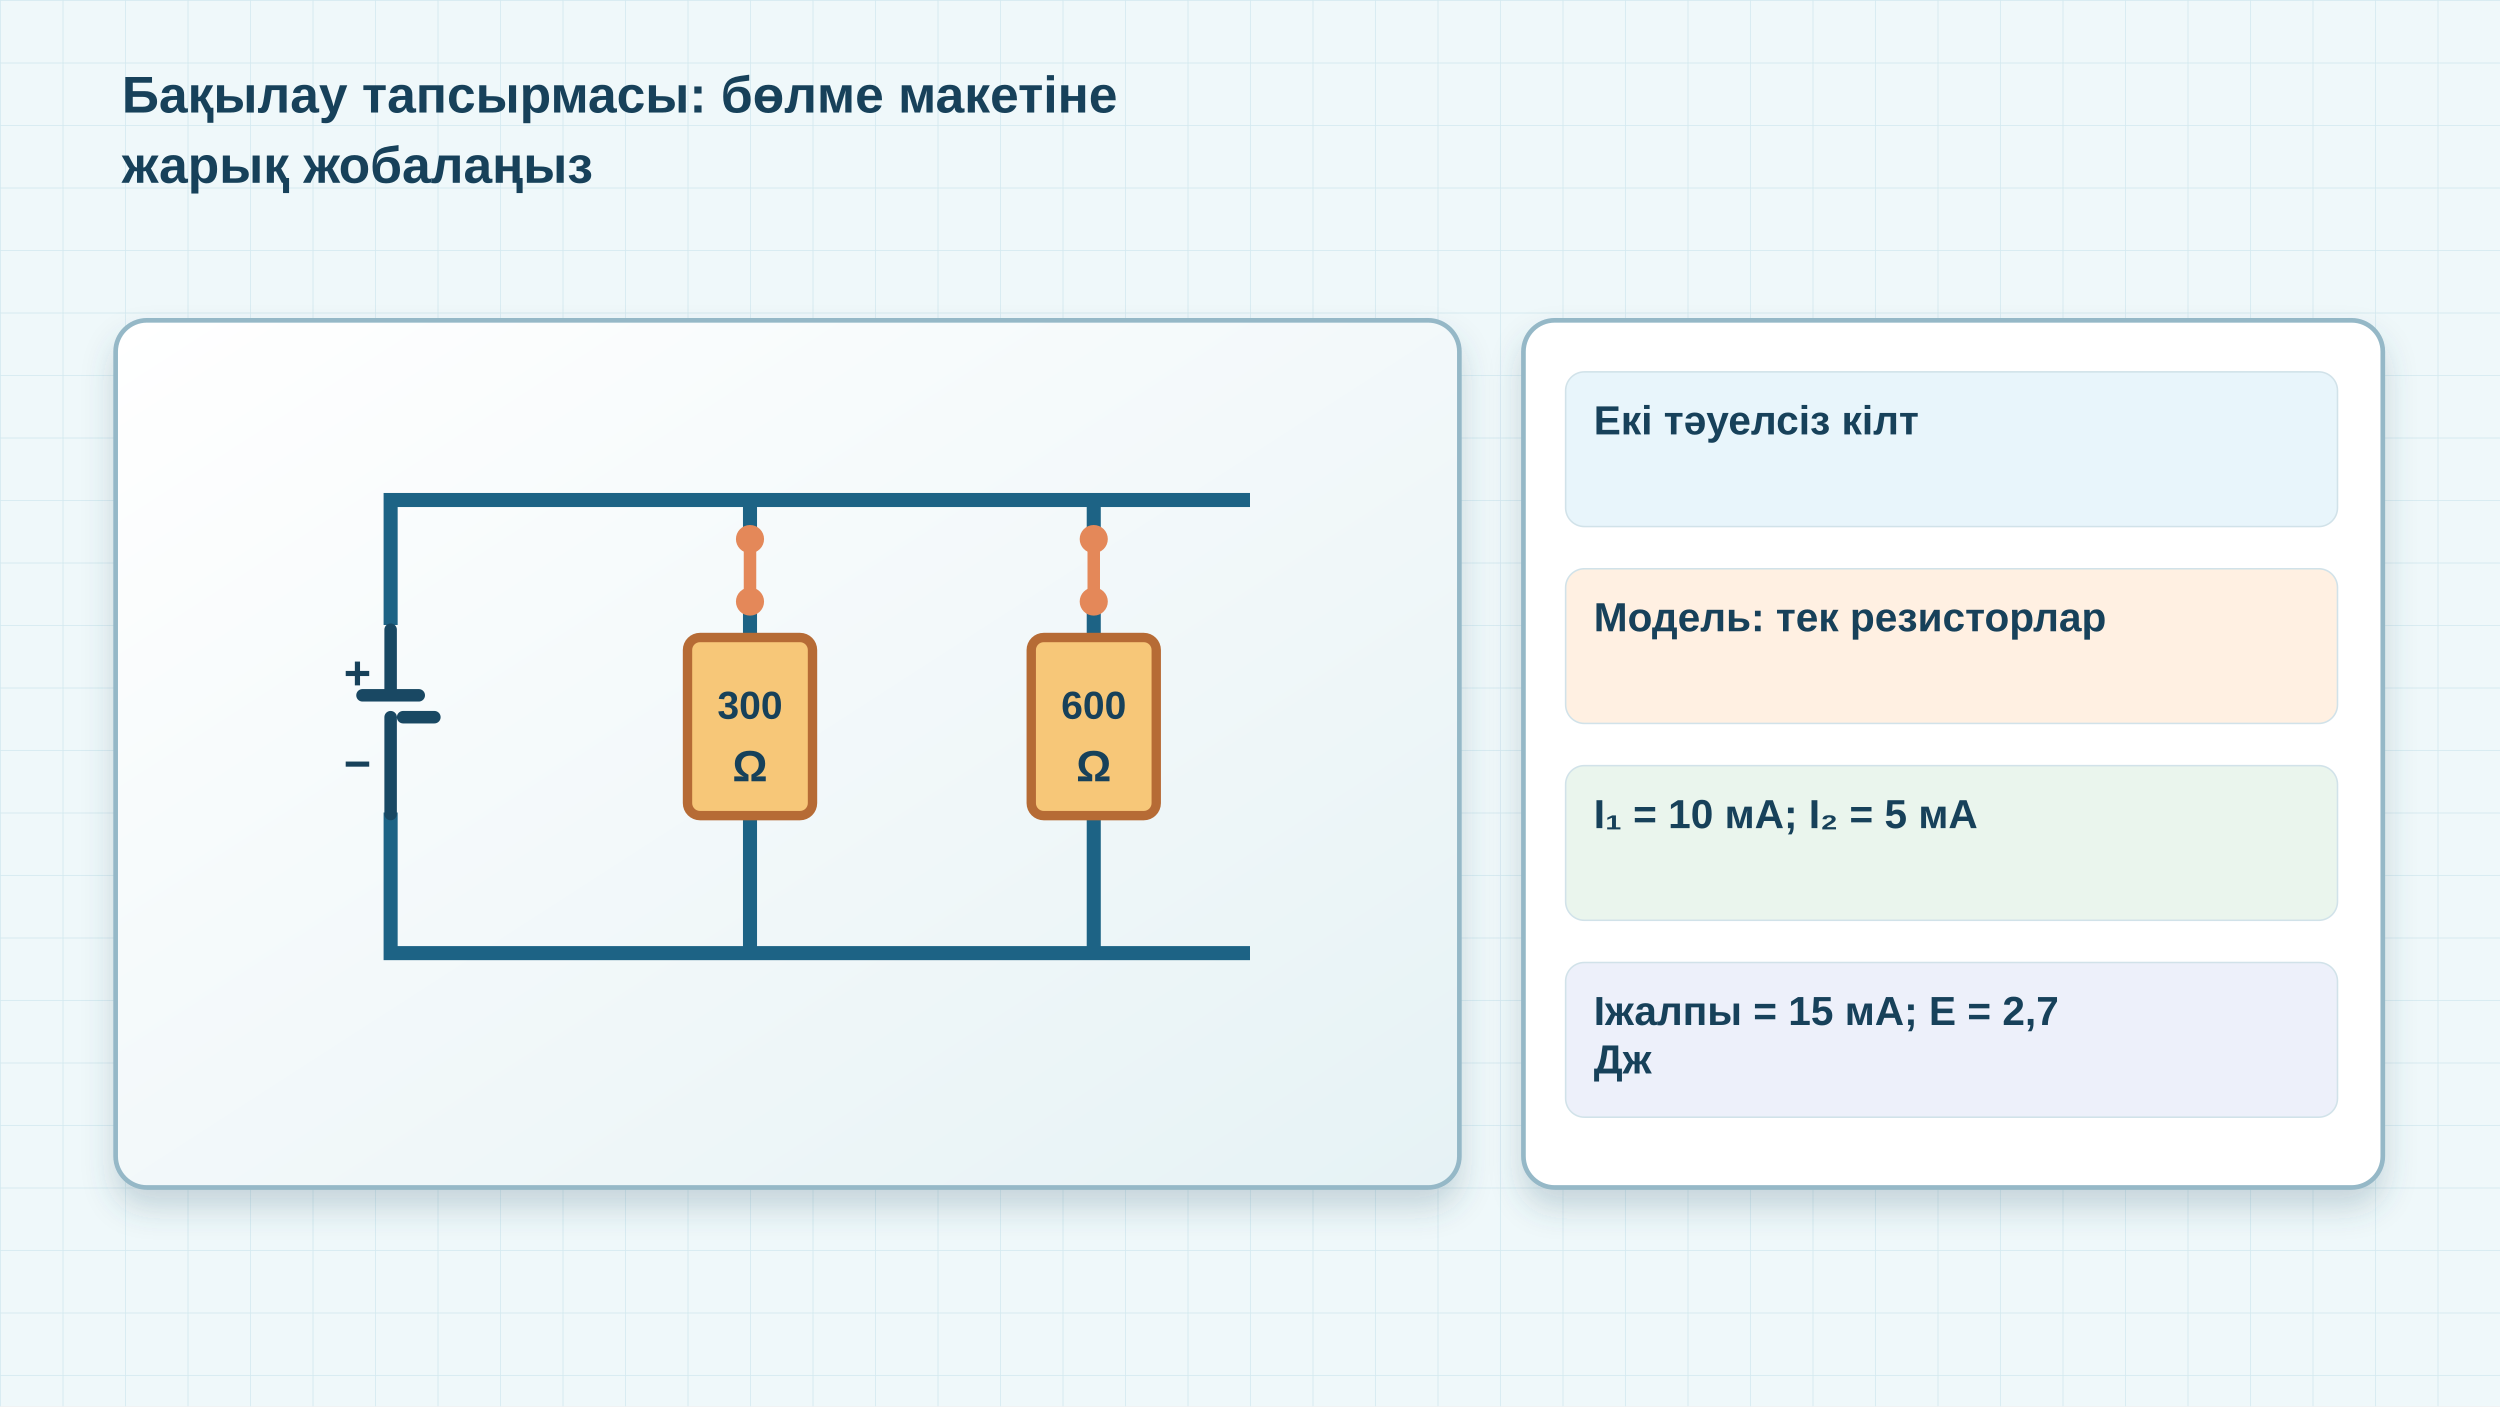
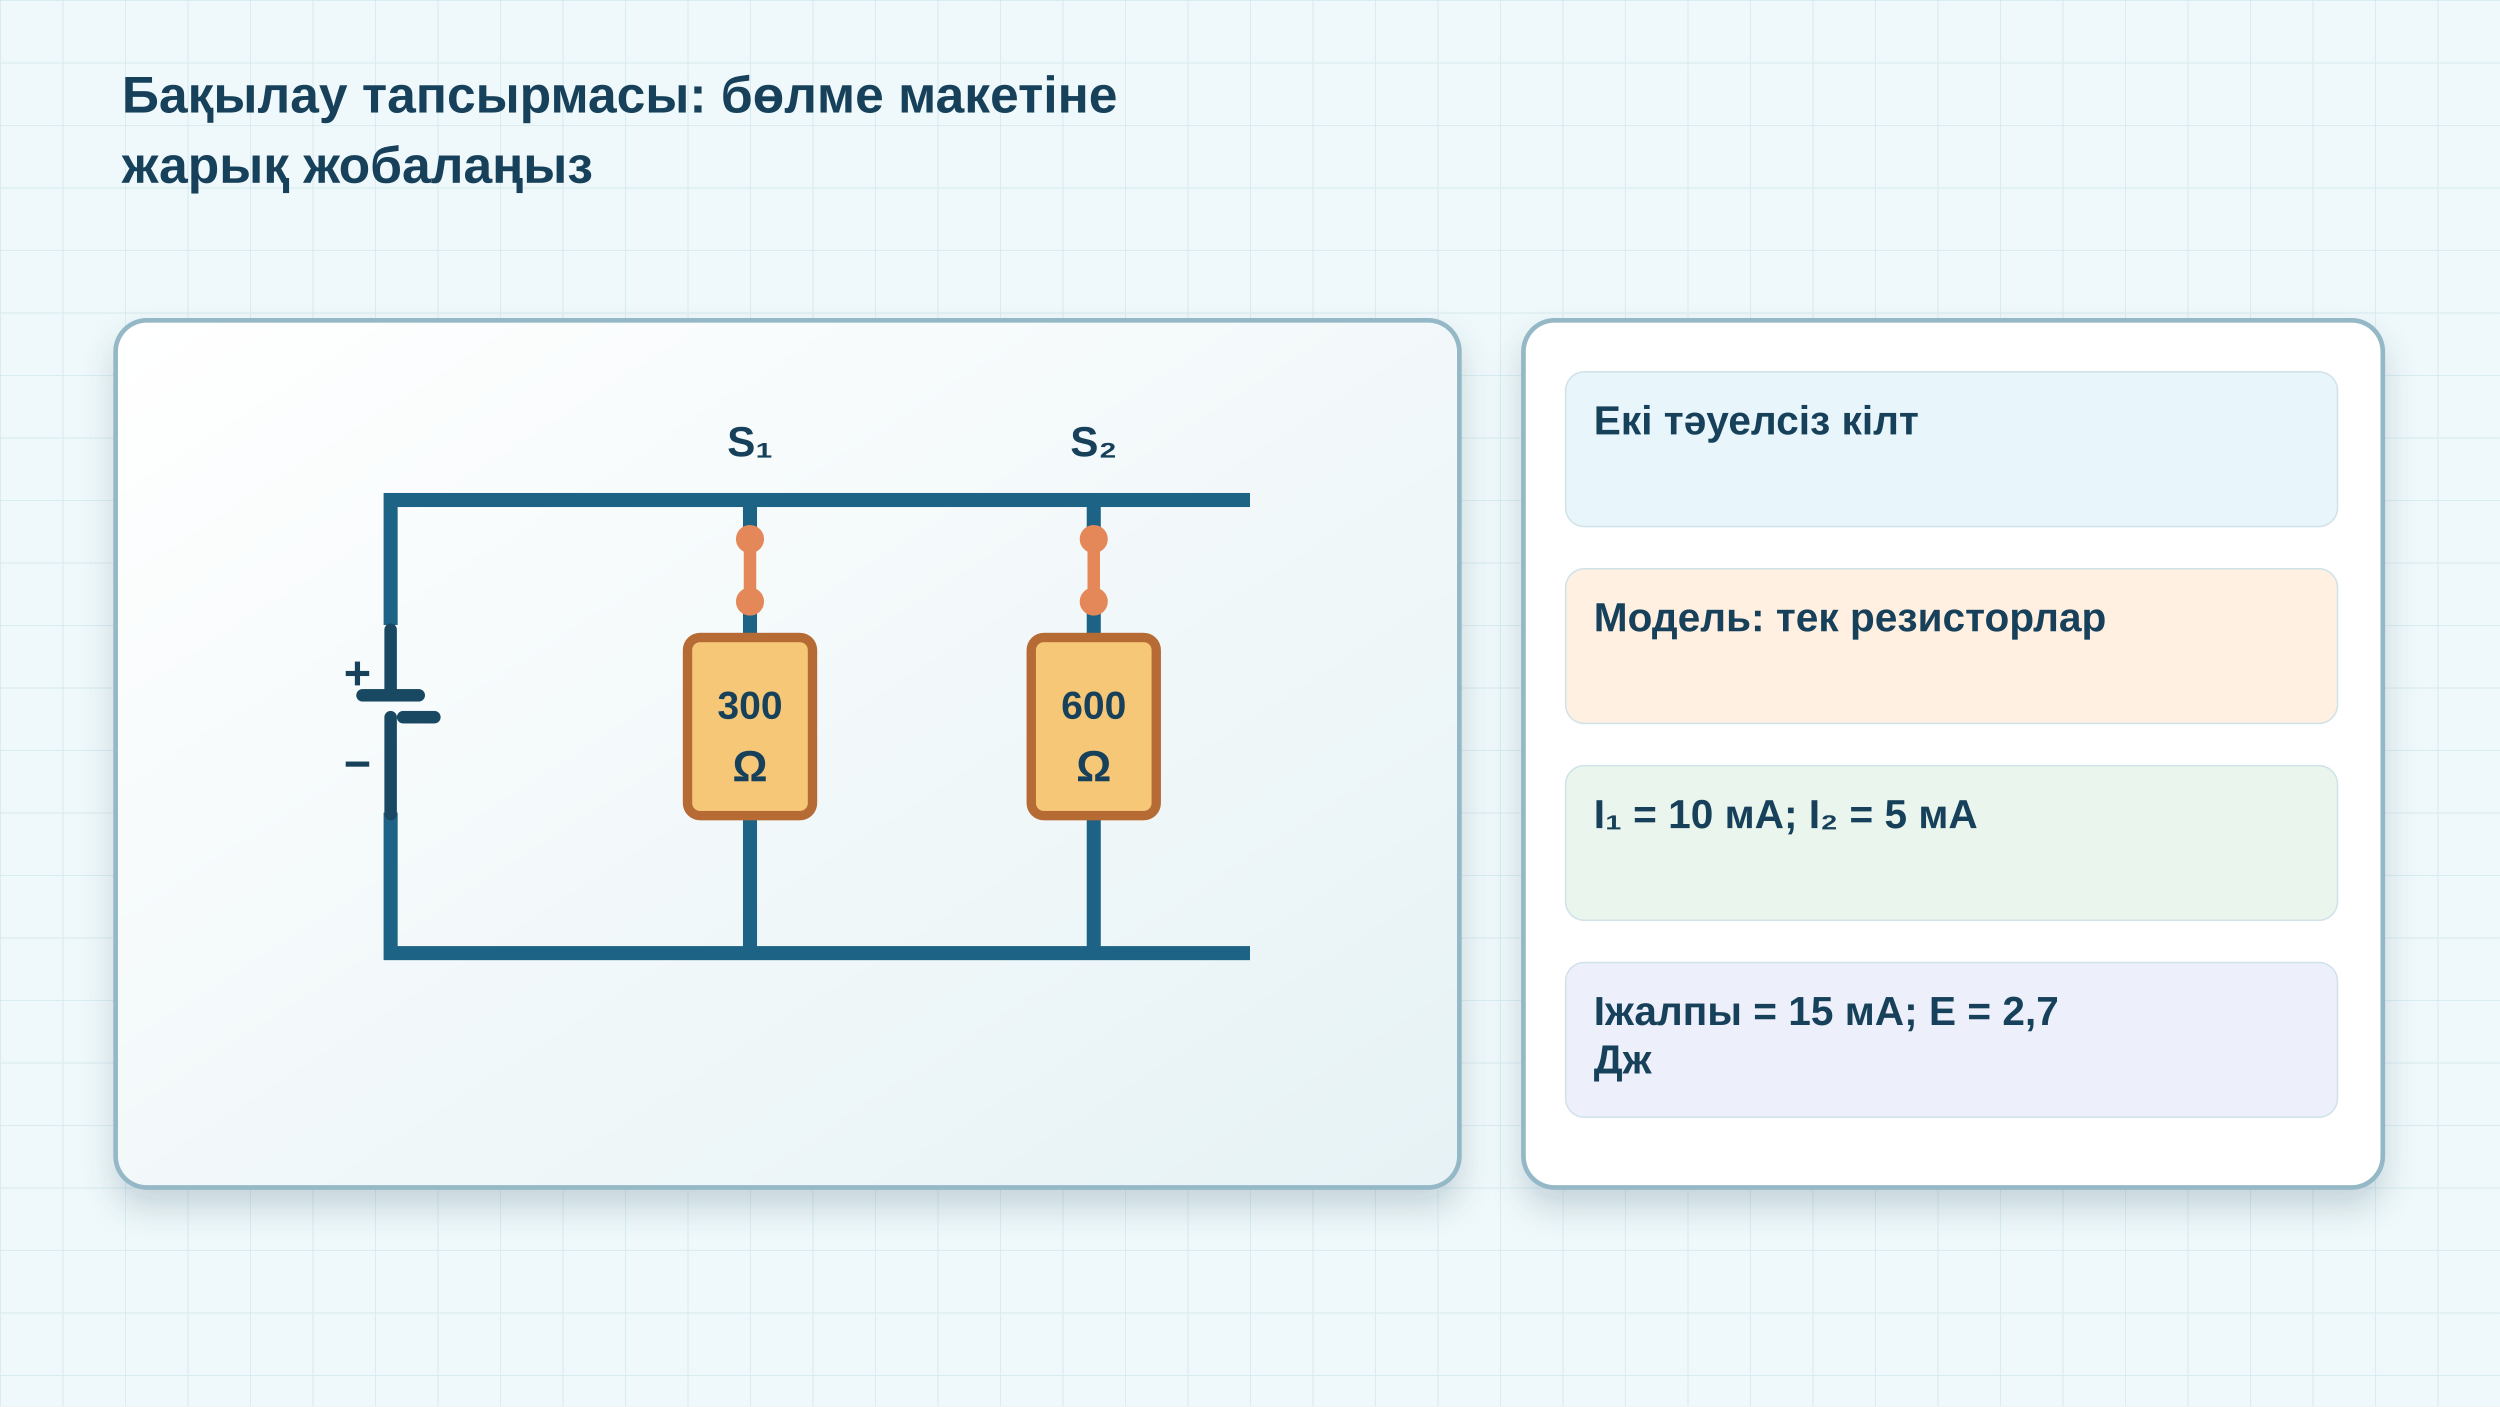
<svg xmlns="http://www.w3.org/2000/svg" width="1600" height="900" viewBox="0 0 1600 900" role="img" aria-labelledby="title desc">
  <defs>
    <pattern id="grid" width="40" height="40" patternUnits="userSpaceOnUse">
      <path d="M40 0H0V40" fill="none" stroke="#d3e9ef" />
    </pattern>
    <filter id="shadow" x="-20%" y="-20%" width="150%" height="160%">
      <feDropShadow dx="0" dy="12" stdDeviation="10" flood-color="#345d73" flood-opacity=".22" />
    </filter>
    <linearGradient id="panel" x2="1" y2="1">
      <stop stop-color="#fff" />
      <stop offset="1" stop-color="#e6f2f5" />
    </linearGradient>
  </defs>
  <rect width="1600" height="900" fill="#eff8fa" />
  <rect width="1600" height="900" fill="url(#grid)" />
  <rect x="74" y="205" width="860" height="555" rx="20" fill="url(#panel)" stroke="#95b8c7" stroke-width="3" filter="url(#shadow)" />
  <rect x="975" y="205" width="550" height="555" rx="20" fill="#fff" stroke="#95b8c7" stroke-width="3" filter="url(#shadow)" />
  <text x="78" y="72" text-anchor="start" font-family="Arial,sans-serif" font-size="33" font-weight="650" fill="#17415a">Бақылау тапсырмасы: бөлме макетіне</text>
  <text x="78" y="117" text-anchor="start" font-family="Arial,sans-serif" font-size="33" font-weight="650" fill="#17415a">жарық жобалаңыз</text>
  <path d="M250 400V320H800 M250 520V610H800 M480 320V345 M480 385V408 M700 320V345 M700 385V408 M480 522V610 M700 522V610" fill="none" stroke="#1d6385" stroke-width="9" />
  <path d="M250 403v42m-18 0h36m-10 14h20m-28 0v62" stroke="#194863" stroke-width="8" fill="none" stroke-linecap="round" />
  <text x="220" y="441" text-anchor="start" font-family="Arial,sans-serif" font-size="30" font-weight="650" fill="#17415a">+</text>
  <text x="220" y="499" text-anchor="start" font-family="Arial,sans-serif" font-size="30" font-weight="650" fill="#17415a">−</text>
  <rect x="440" y="408" width="80" height="114" rx="8" fill="#f7c778" stroke="#b66b35" stroke-width="6" />
  <rect x="660" y="408" width="80" height="114" rx="8" fill="#f7c778" stroke="#b66b35" stroke-width="6" />
  <text x="480" y="460" text-anchor="middle" font-family="Arial,sans-serif" font-size="25" font-weight="650" fill="#17415a">300</text>
  <text x="700" y="460" text-anchor="middle" font-family="Arial,sans-serif" font-size="25" font-weight="650" fill="#17415a">600</text>
  <text x="480" y="500" text-anchor="middle" font-family="Arial,sans-serif" font-size="28" font-weight="650" fill="#17415a">Ω</text>
  <text x="700" y="500" text-anchor="middle" font-family="Arial,sans-serif" font-size="28" font-weight="650" fill="#17415a">Ω</text>
  <path d="M480 345v40 M700 345v40" stroke="#e48859" stroke-width="8" />
  <circle cx="480" cy="345" r="9" fill="#e48859" />
  <circle cx="480" cy="385" r="9" fill="#e48859" />
  <circle cx="700" cy="345" r="9" fill="#e48859" />
  <circle cx="700" cy="385" r="9" fill="#e48859" />
+   <text x="480" y="292" text-anchor="middle" font-family="Arial,sans-serif" font-size="27" font-weight="650" fill="#17415a">S₁</text>
+   <text x="700" y="292" text-anchor="middle" font-family="Arial,sans-serif" font-size="27" font-weight="650" fill="#17415a">S₂</text>
  <rect x="1002" y="238" width="494" height="99" rx="12" fill="#e8f5fb" stroke="#d1e2e9" />
  <text x="1020" y="278" text-anchor="start" font-family="Arial,sans-serif" font-size="26" font-weight="650" fill="#17415a">Екі тәуелсіз кілт</text>
  <rect x="1002" y="364" width="494" height="99" rx="12" fill="#fff0e2" stroke="#d1e2e9" />
  <text x="1020" y="404" text-anchor="start" font-family="Arial,sans-serif" font-size="26" font-weight="650" fill="#17415a">Модель: тек резисторлар</text>
  <rect x="1002" y="490" width="494" height="99" rx="12" fill="#eaf5ed" stroke="#d1e2e9" />
  <text x="1020" y="530" text-anchor="start" font-family="Arial,sans-serif" font-size="26" font-weight="650" fill="#17415a">I₁ = 10 мА; I₂ = 5 мА</text>
  <rect x="1002" y="616" width="494" height="99" rx="12" fill="#edf0fa" stroke="#d1e2e9" />
  <text x="1020" y="656" text-anchor="start" font-family="Arial,sans-serif" font-size="26" font-weight="650" fill="#17415a">Iжалпы = 15 мА; E = 2,7</text>
  <text x="1020" y="687" text-anchor="start" font-family="Arial,sans-serif" font-size="26" font-weight="650" fill="#17415a">Дж</text>
</svg>
